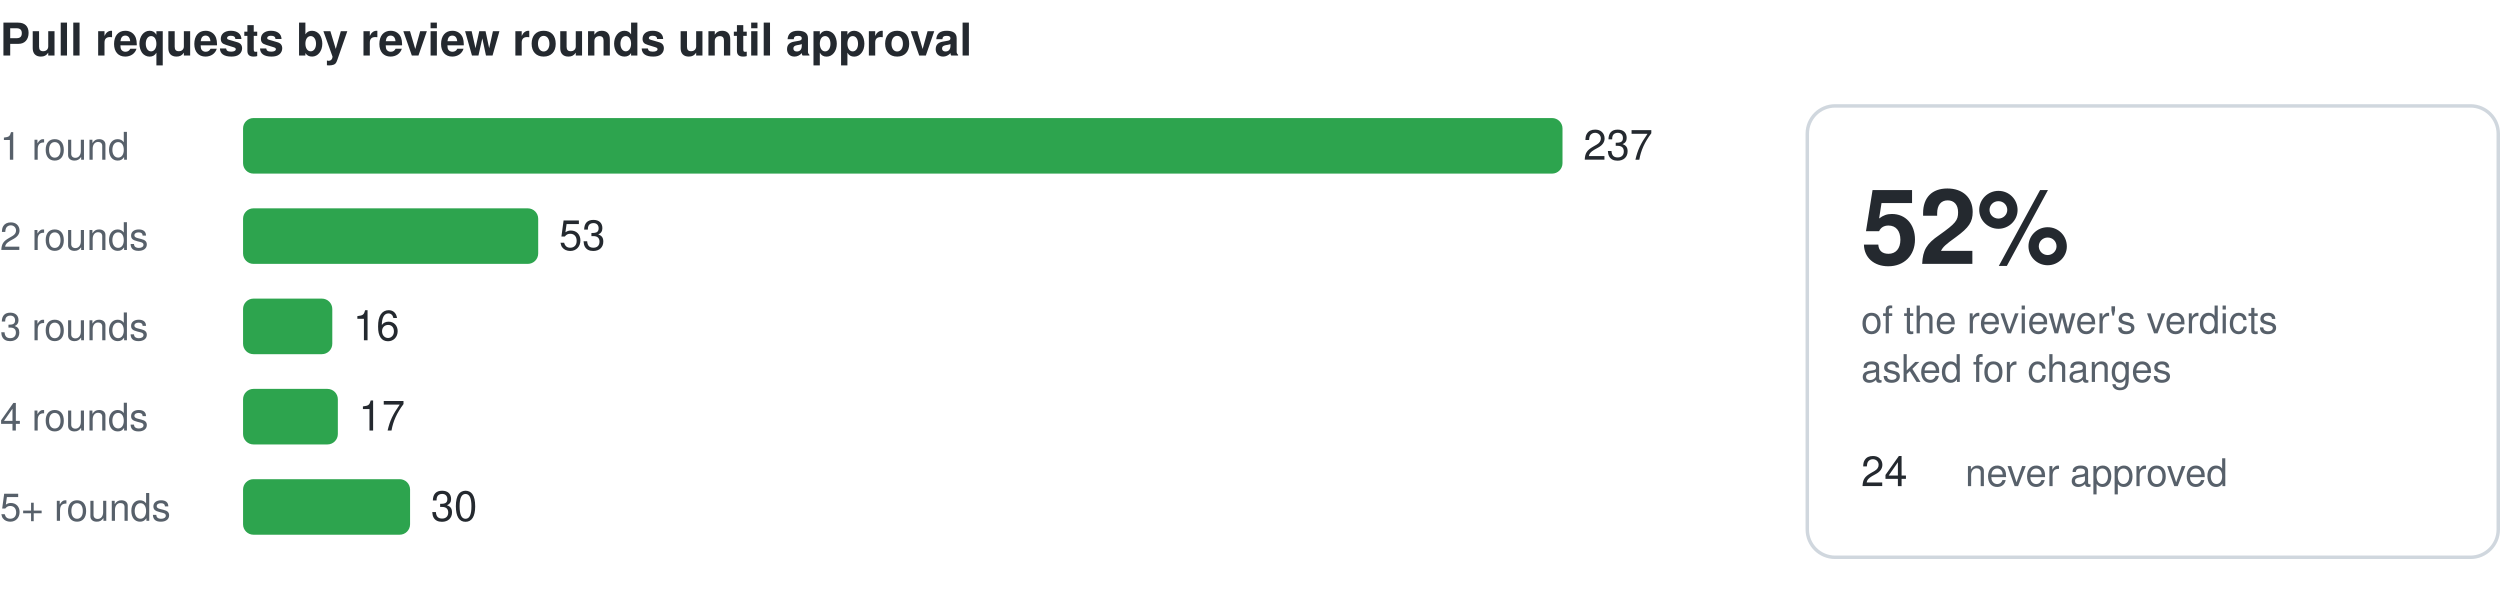
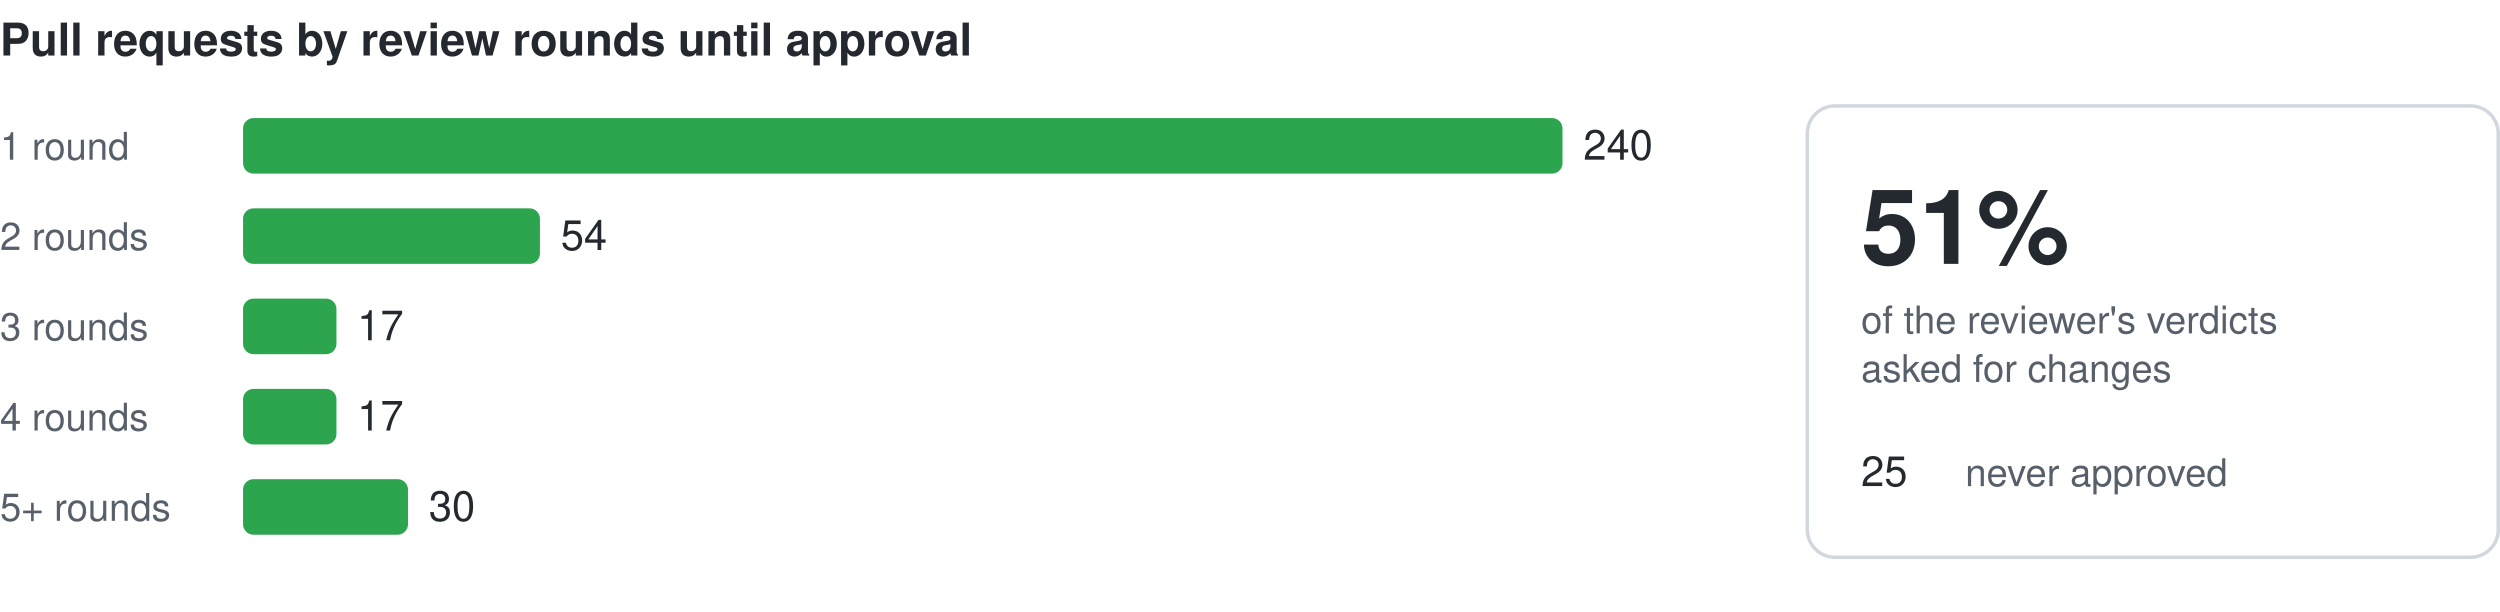
<svg xmlns="http://www.w3.org/2000/svg" width="720" height="176" viewBox="0 0 720 176" role="img" aria-label="Pull requests by review rounds until approval">
  <style>text{font:11px -apple-system,Segoe UI,Helvetica,Arial,sans-serif;fill:#57606a}.t{font-size:13px;font-weight:600;fill:#24292f}.v{font-size:12px;fill:#24292f}.b{fill:#2da44e}.big{font-size:30px;font-weight:600;fill:#24292f}.card{fill:none;stroke:#d0d7de}@media (prefers-color-scheme:dark){text{fill:#8b949e}.t{fill:#e6edf3}.v{fill:#e6edf3}.b{fill:#3fb950}.big{fill:#e6edf3}.card{stroke:#30363d}}</style>
  <text class="t" x="0" y="16">Pull requests by review rounds until approval</text>
  <g data-q="r1">
    <text x="0" y="46">1 round</text>
    <rect class="b" x="70" y="34" width="380.0" height="16" rx="3" />
-     <text class="v" x="456.0" y="46">237</text>
+     <text class="v" x="456.0" y="46">240</text>
  </g>
  <g data-q="r2">
    <text x="0" y="72">2 rounds</text>
-     <rect class="b" x="70" y="60" width="85.0" height="16" rx="3" />
-     <text class="v" x="161.0" y="72">53</text>
+     <rect class="b" x="70" y="60" width="85.5" height="16" rx="3" />
+     <text class="v" x="161.5" y="72">54</text>
  </g>
  <g data-q="r3">
    <text x="0" y="98">3 rounds</text>
-     <rect class="b" x="70" y="86" width="25.7" height="16" rx="3" />
-     <text class="v" x="101.7" y="98">16</text>
+     <rect class="b" x="70" y="86" width="26.9" height="16" rx="3" />
+     <text class="v" x="102.9" y="98">17</text>
  </g>
  <g data-q="r4">
    <text x="0" y="124">4 rounds</text>
-     <rect class="b" x="70" y="112" width="27.3" height="16" rx="3" />
-     <text class="v" x="103.3" y="124">17</text>
+     <rect class="b" x="70" y="112" width="26.9" height="16" rx="3" />
+     <text class="v" x="102.9" y="124">17</text>
  </g>
  <g data-q="r5plus">
    <text x="0" y="150">5+ rounds</text>
-     <rect class="b" x="70" y="138" width="48.1" height="16" rx="3" />
-     <text class="v" x="124.1" y="150">30</text>
+     <rect class="b" x="70" y="138" width="47.5" height="16" rx="3" />
+     <text class="v" x="123.5" y="150">30</text>
  </g>
  <rect class="card" x="520.5" y="30.5" width="199" height="130" rx="8" />
  <g data-q="changes_pct">
-     <text class="big" x="536" y="76">52%</text>
+     <text class="big" x="536" y="76">51%</text>
    <text x="536" y="96">of the reviewer's verdicts</text>
    <text x="536" y="110">asked for changes</text>
  </g>
  <g data-q="never">
-     <text class="v" x="536" y="140">24</text>
+     <text class="v" x="536" y="140">25</text>
    <text x="566" y="140">never approved</text>
  </g>
</svg>
